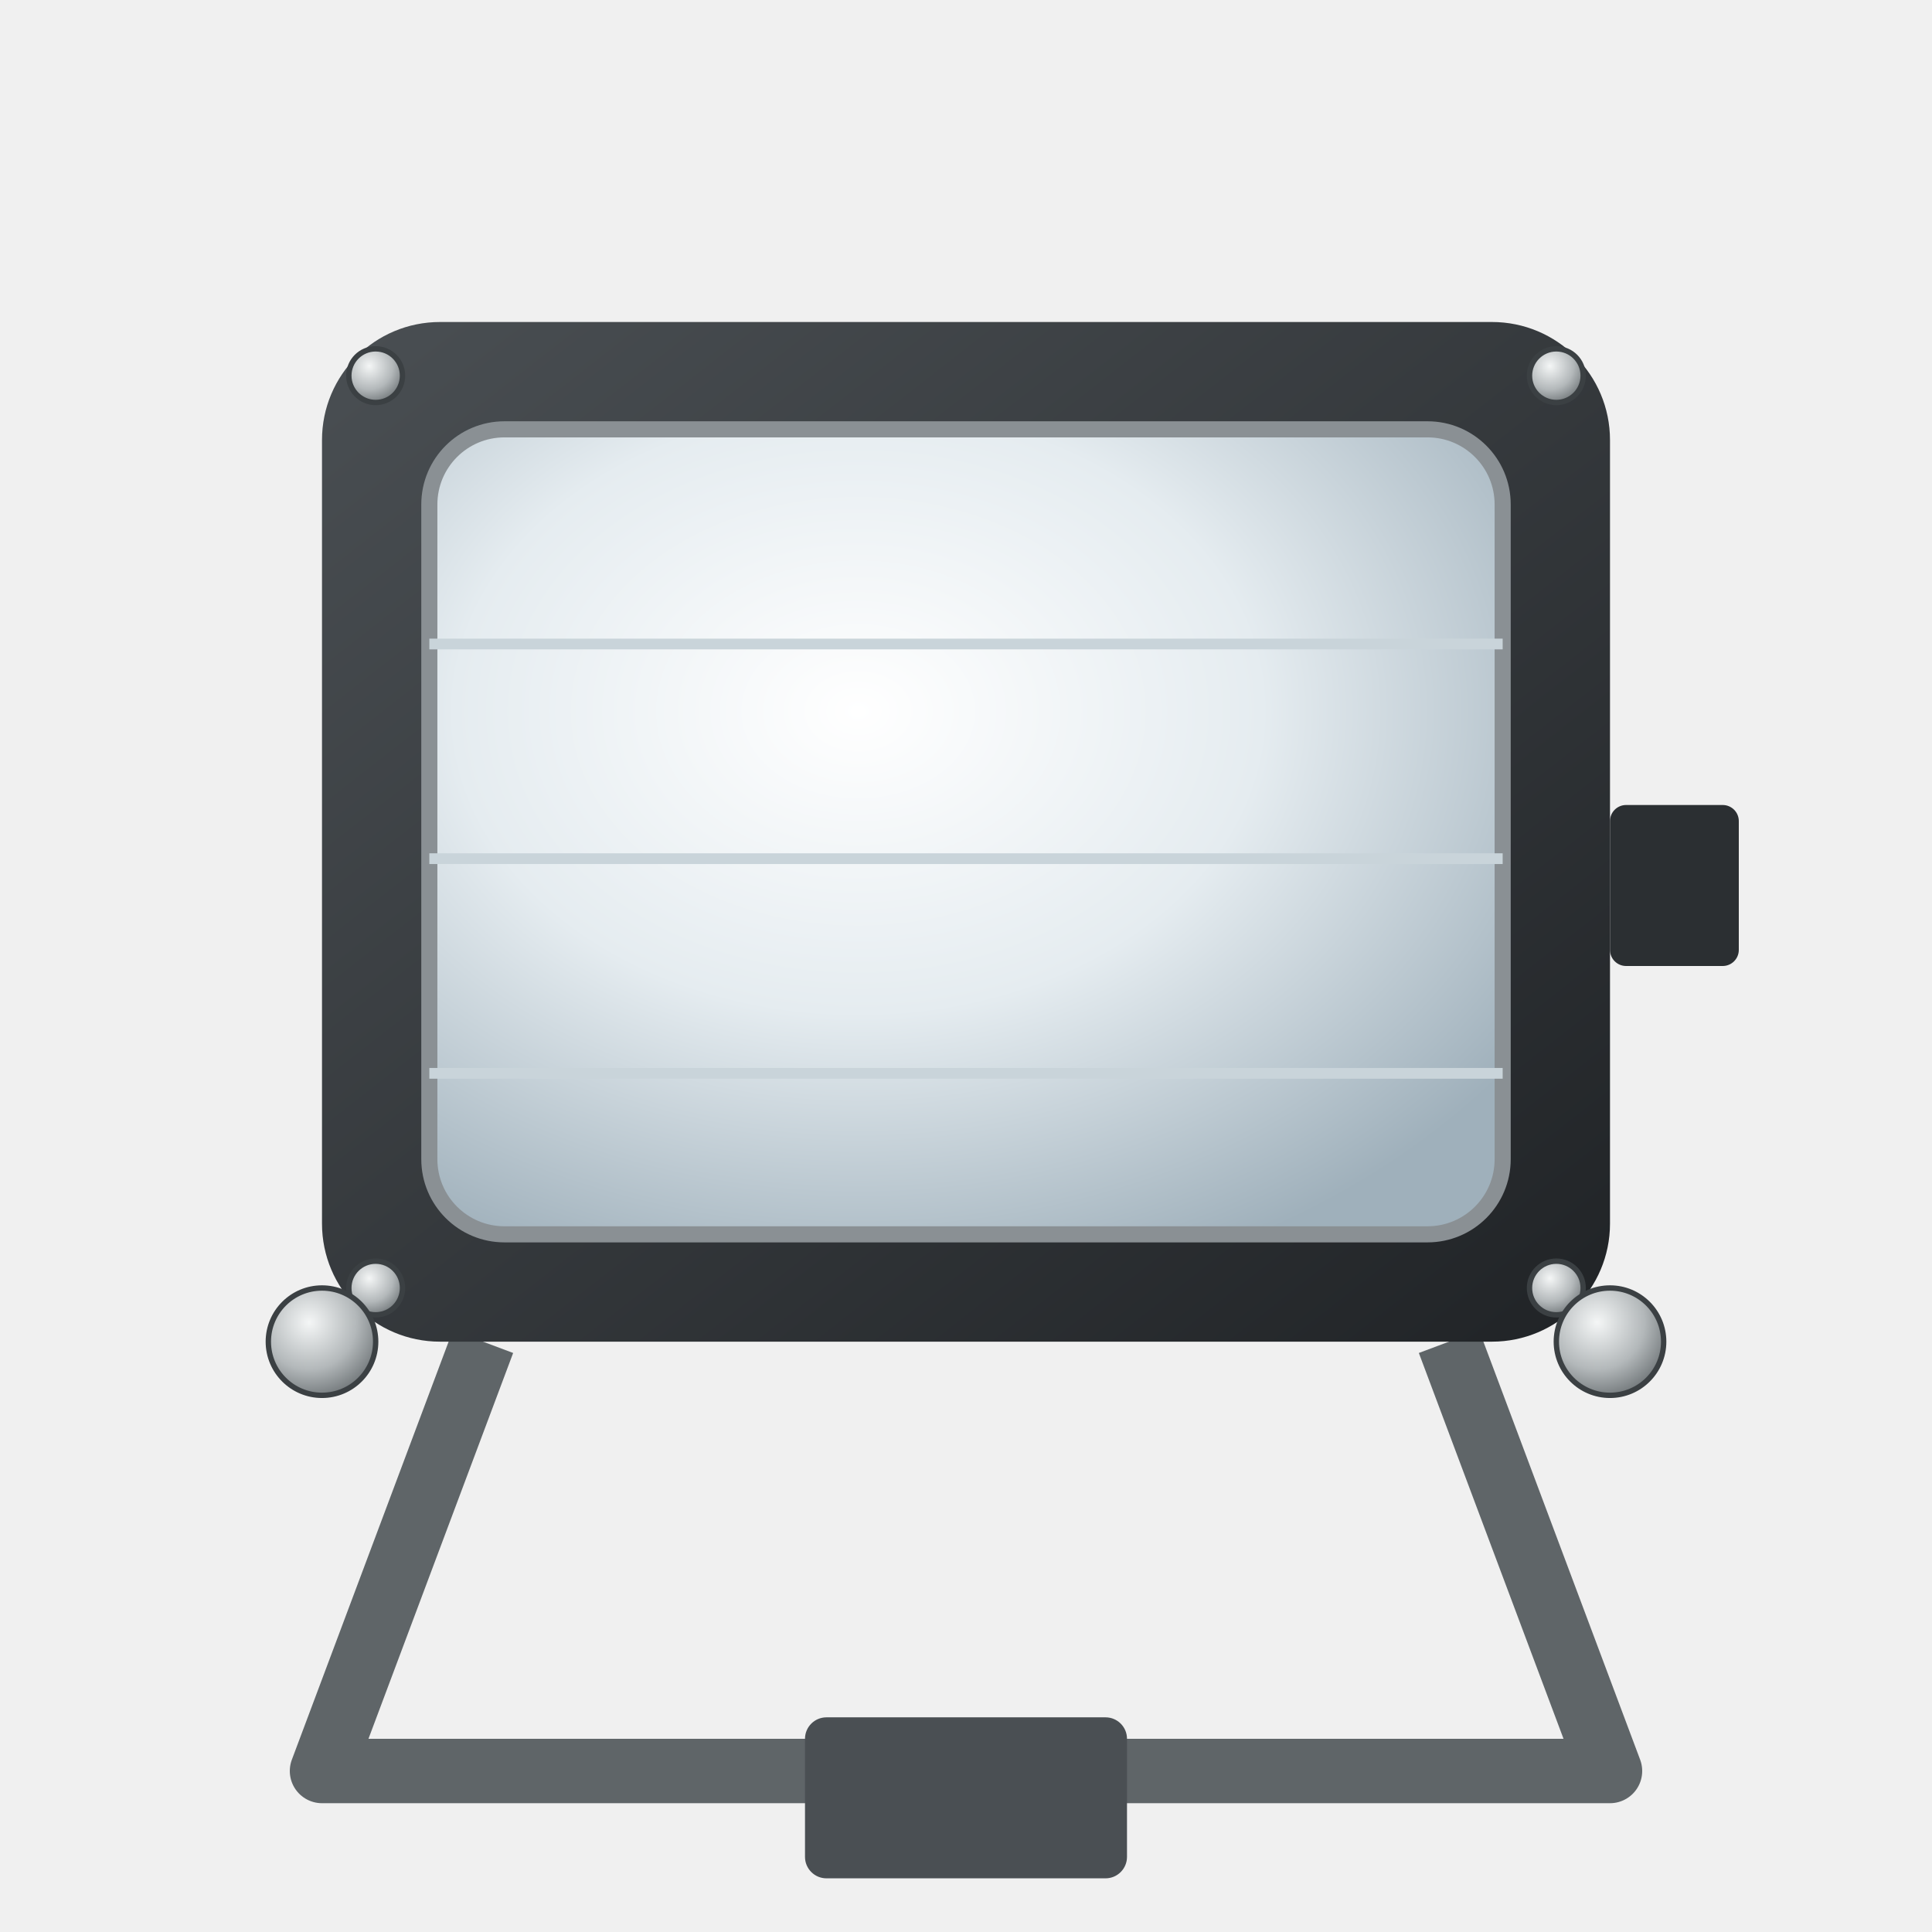
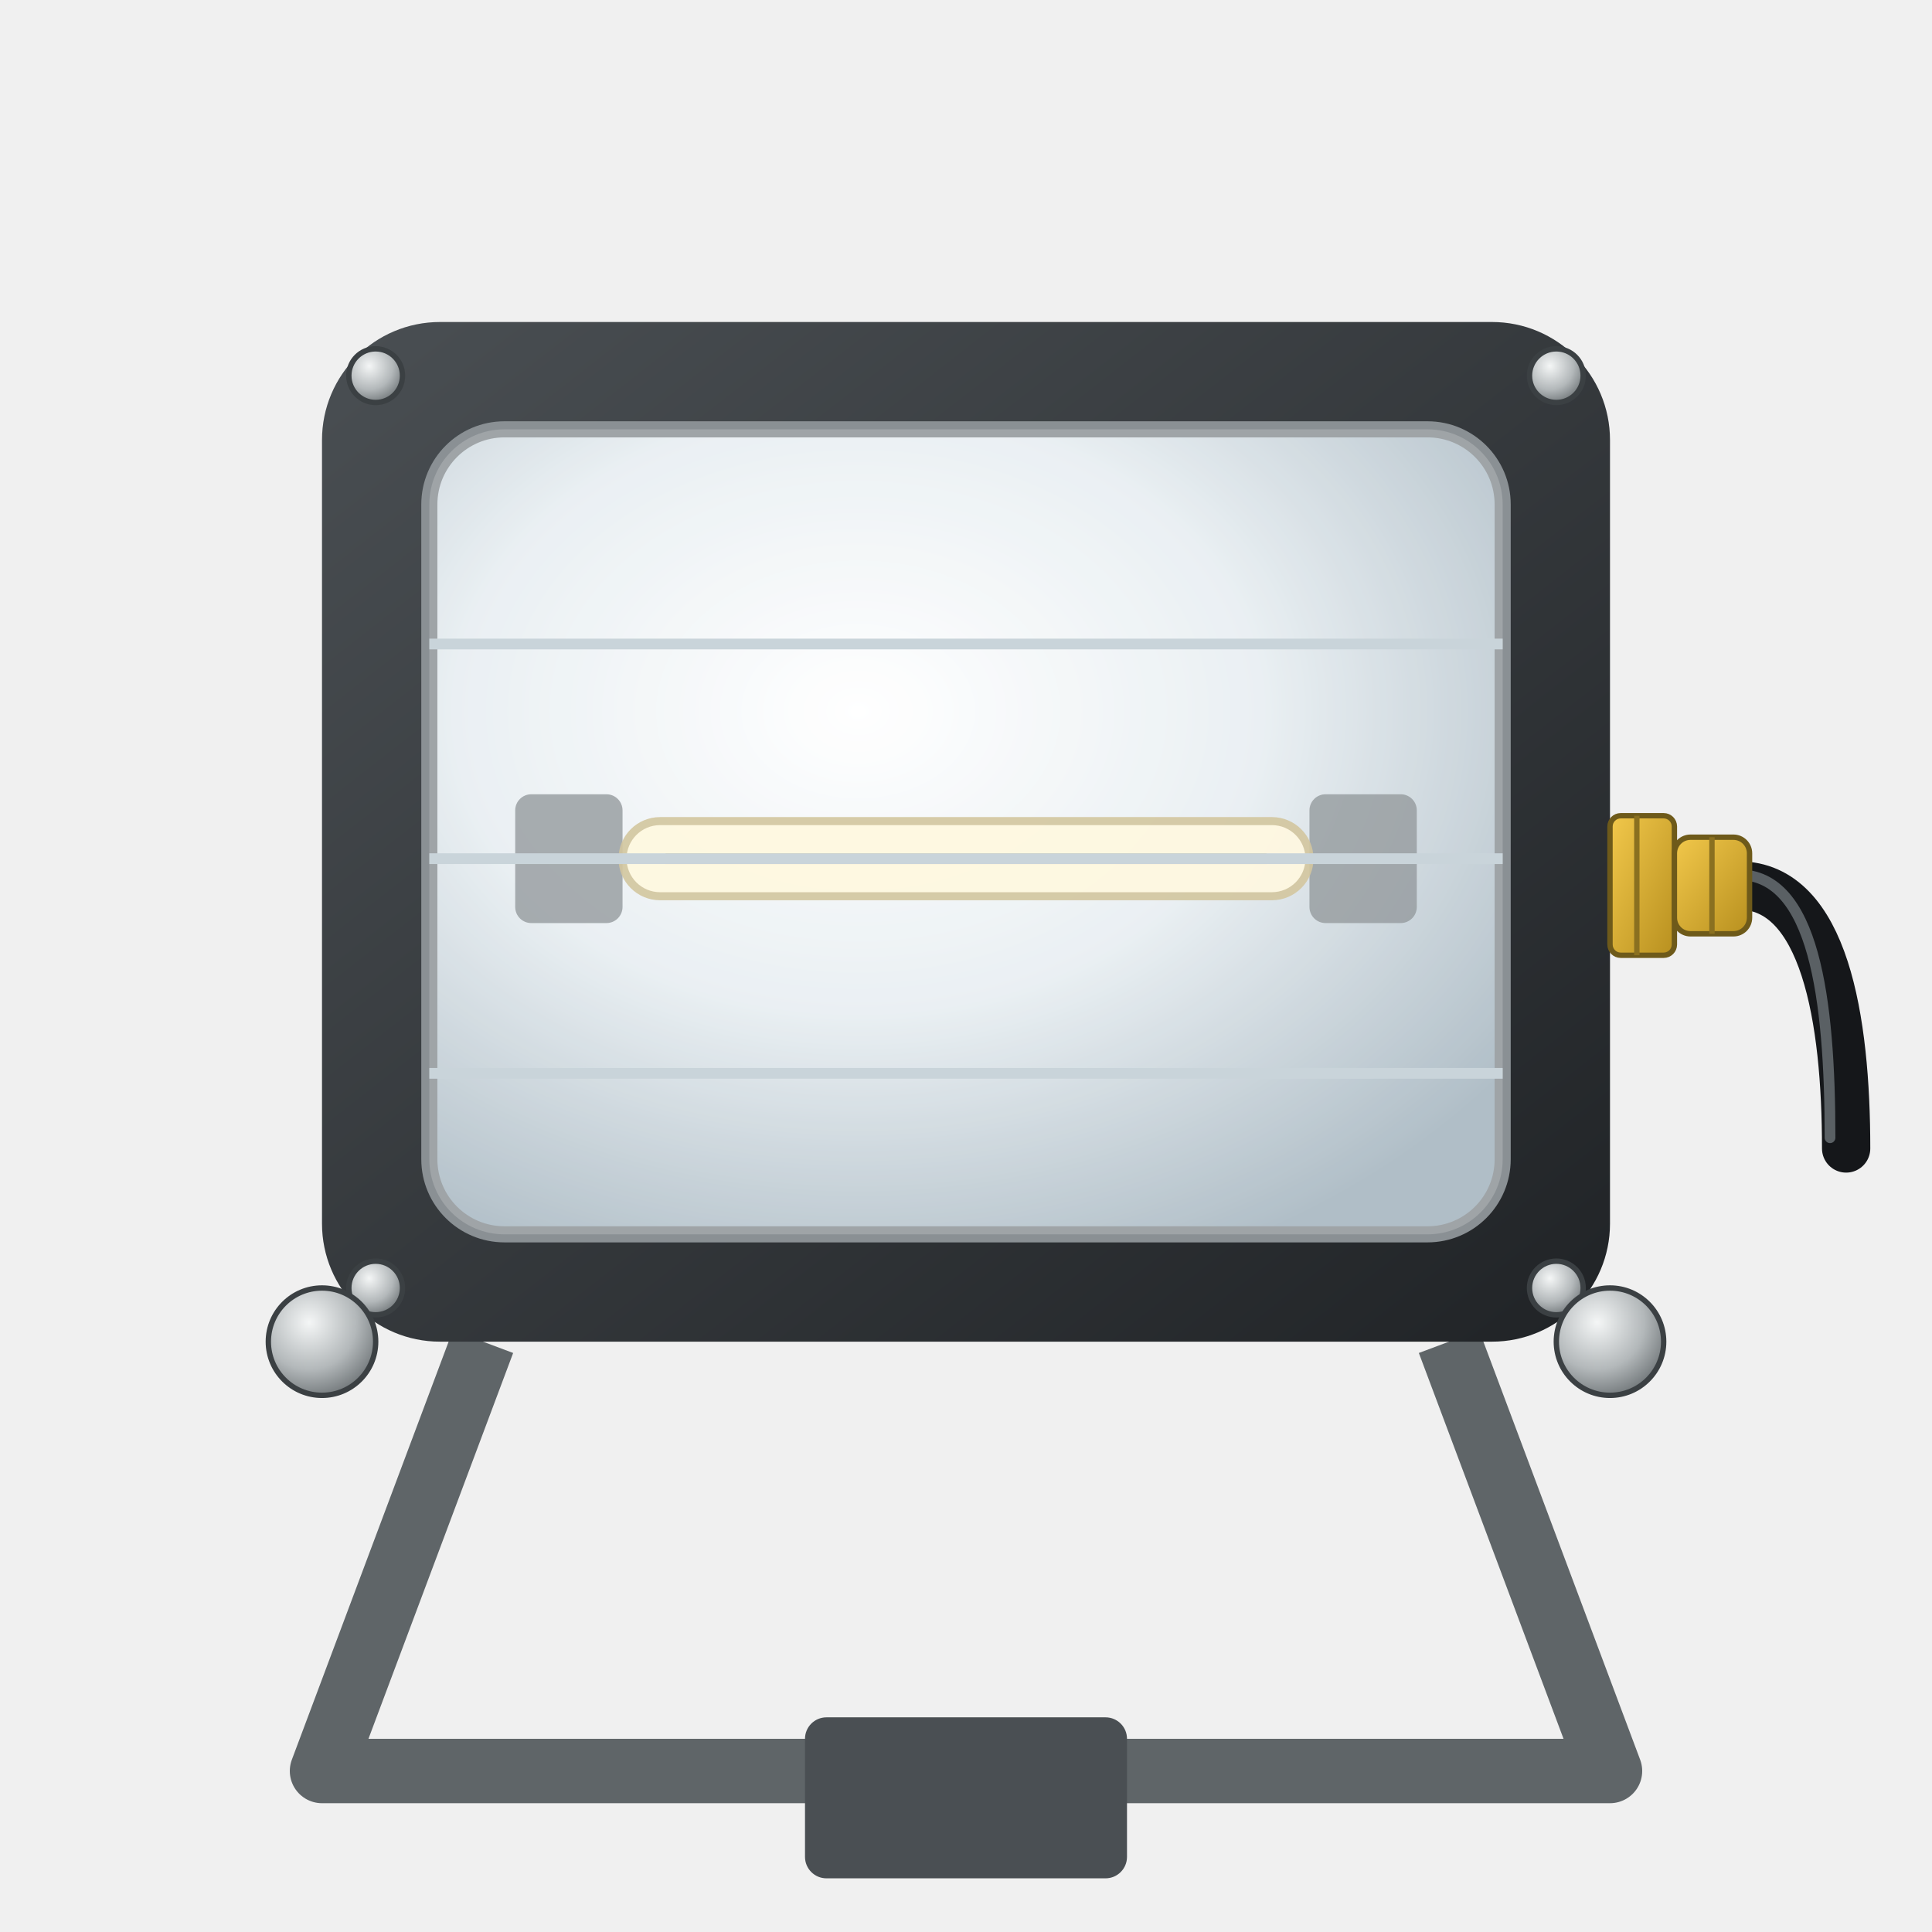
<svg xmlns="http://www.w3.org/2000/svg" width="360" height="360" viewBox="0 0 360 360">
  <defs>
    <linearGradient id="bloque" x1="0" y1="0" x2="1" y2="1">
      <stop offset="0" stop-color="#c7cbcd" />
      <stop offset="1" stop-color="#6c7276" />
    </linearGradient>
    <linearGradient id="oscuro" x1="0" y1="0" x2="1" y2="1">
      <stop offset="0" stop-color="#4a4f53" />
      <stop offset="1" stop-color="#202326" />
    </linearGradient>
    <linearGradient id="tubo" x1="0" y1="0" x2="0" y2="1">
      <stop offset="0" stop-color="#e6e9ea" />
      <stop offset="0.5" stop-color="#a7acaf" />
      <stop offset="1" stop-color="#6c7276" />
    </linearGradient>
    <linearGradient id="amarillo" x1="0" y1="0" x2="1" y2="1">
      <stop offset="0" stop-color="#f2c84b" />
      <stop offset="1" stop-color="#b8901f" />
    </linearGradient>
    <linearGradient id="gris" x1="0" y1="0" x2="1" y2="1">
      <stop offset="0" stop-color="#e2e5e4" />
      <stop offset="1" stop-color="#a7acaf" />
    </linearGradient>
    <radialGradient id="cristal" cx="0.4" cy="0.35" r="0.75">
      <stop offset="0" stop-color="#ffffff" />
      <stop offset="0.5" stop-color="#e5ecf0" />
      <stop offset="1" stop-color="#9fb0bb" />
    </radialGradient>
    <radialGradient id="acero" cx="0.38" cy="0.32" r="0.8">
      <stop offset="0" stop-color="#f4f6f6" />
      <stop offset="0.55" stop-color="#b3b8ba" />
      <stop offset="1" stop-color="#5f6568" />
    </radialGradient>
  </defs>
  <path d="M90,250 L60,330 H300 L270,250" fill="none" stroke="#5f6568" stroke-width="12" stroke-linejoin="round" />
  <rect x="150" y="320" width="60" height="30" rx="4" fill="#4a4f53" />
  <rect x="60" y="60" width="240" height="190" rx="22" fill="url(#oscuro)" />
  <rect x="80" y="80" width="200" height="150" rx="14" fill="url(#cristal)" stroke="#8a9094" stroke-width="3" />
+   <rect x="96" y="148" width="20" height="24" rx="3" fill="#7d8488" opacity="0.8" />
+   <rect x="244" y="148" width="20" height="24" rx="3" fill="#7d8488" opacity="0.8" />
+   <rect x="116" y="153" width="128" height="14" rx="7" fill="#fff6d8" stroke="#c9b98a" stroke-width="1.5" opacity="0.9" />
+   <path d="M124,160 H236" stroke="#d8b860" stroke-width="2" opacity="0.8" />
+   <rect x="80" y="80" width="200" height="150" rx="14" fill="#ffffff" opacity="0.18" />
  <path d="M80,120 H280 M80,160 H280 M80,200 H280" stroke="#c9d4da" stroke-width="2" />
  <circle cx="70" cy="70" r="5" fill="url(#acero)" stroke="#3b4043" stroke-width="1" />
  <circle cx="290" cy="70" r="5" fill="url(#acero)" stroke="#3b4043" stroke-width="1" />
  <circle cx="70" cy="240" r="5" fill="url(#acero)" stroke="#3b4043" stroke-width="1" />
  <circle cx="290" cy="240" r="5" fill="url(#acero)" stroke="#3b4043" stroke-width="1" />
  <circle cx="60" cy="250" r="10" fill="url(#acero)" stroke="#3b4043" stroke-width="1" />
  <circle cx="300" cy="250" r="10" fill="url(#acero)" stroke="#3b4043" stroke-width="1" />
-   <rect x="300" y="150" width="24" height="30" rx="3" fill="#2b2f32" />
+   <path d="M324,165 C340,165 344,190 344,214" stroke="#15171a" stroke-width="9" fill="none" stroke-linecap="round" />
+   <path d="M324,163 C338,163 341,186 341,212" stroke="#5a6064" stroke-width="2" fill="none" stroke-linecap="round" />
+   <rect x="300" y="152" width="12" height="26" rx="2" fill="url(#amarillo)" stroke="#6e5a1a" stroke-width="1" />
+   <rect x="312" y="156" width="14" height="18" rx="3" fill="url(#amarillo)" stroke="#6e5a1a" stroke-width="1" />
+   <path d="M305,152 V178 M319,156 V174" stroke="#8a7020" stroke-width="1" />
</svg>
